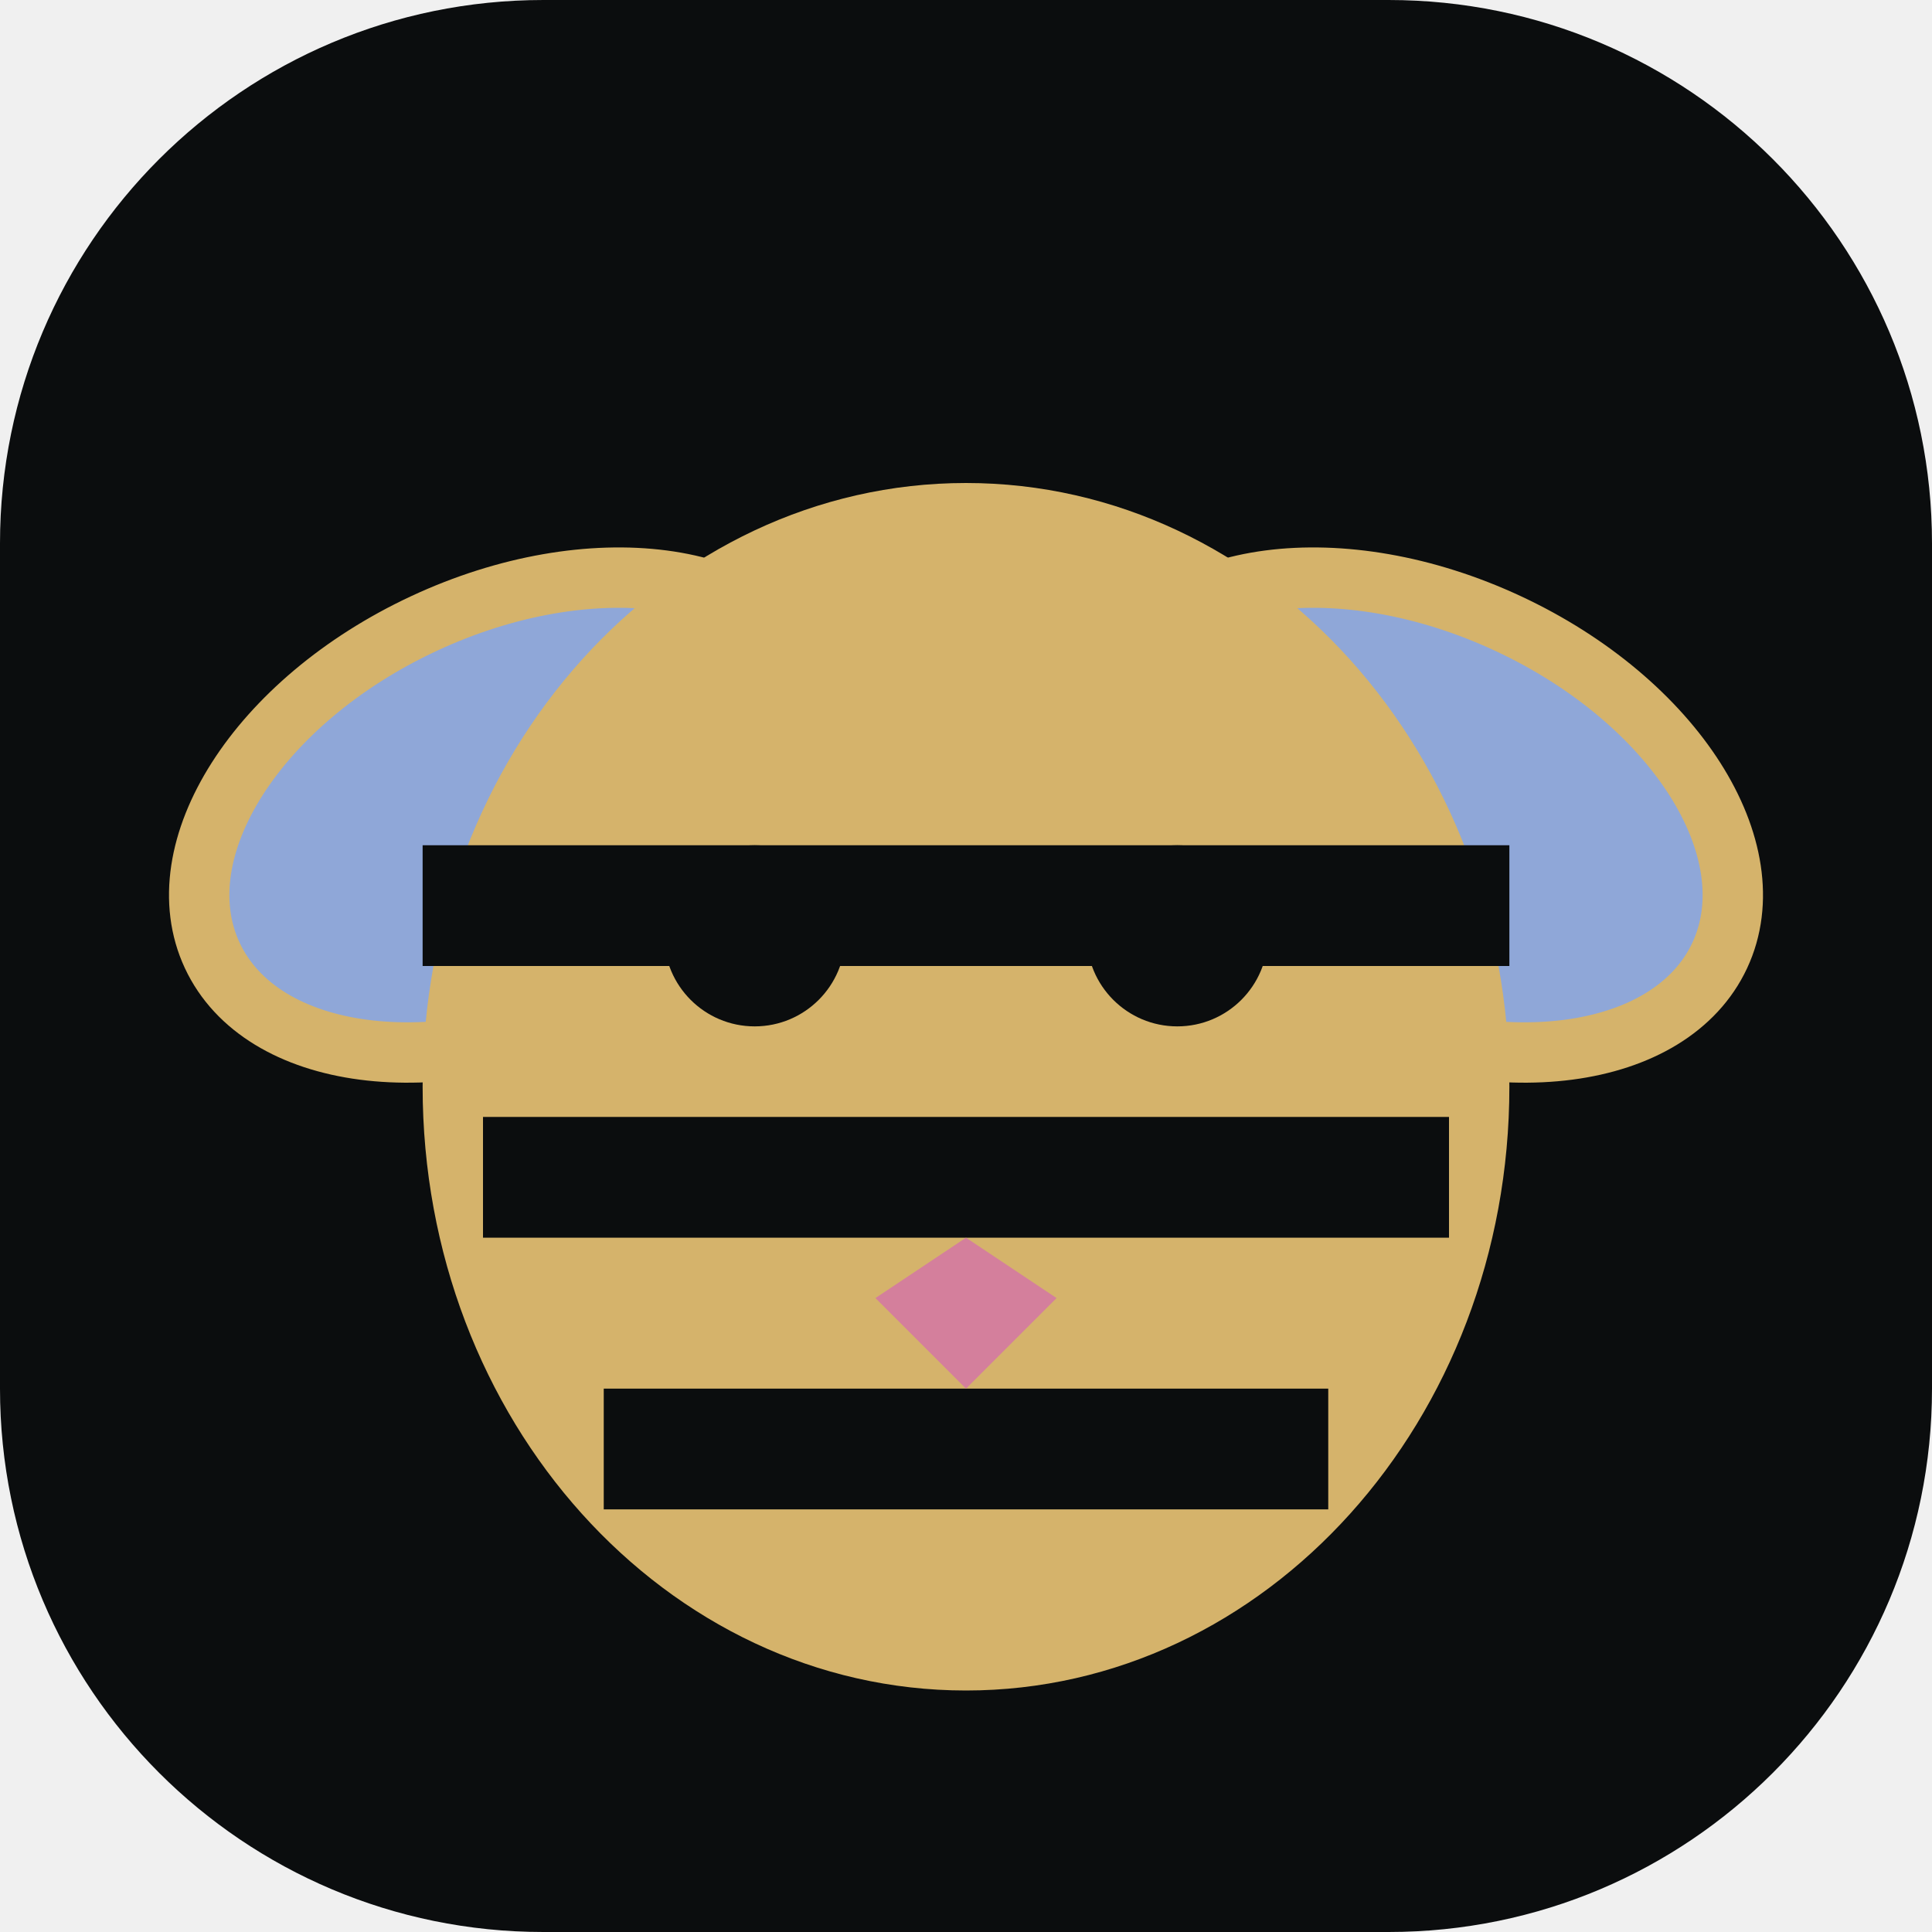
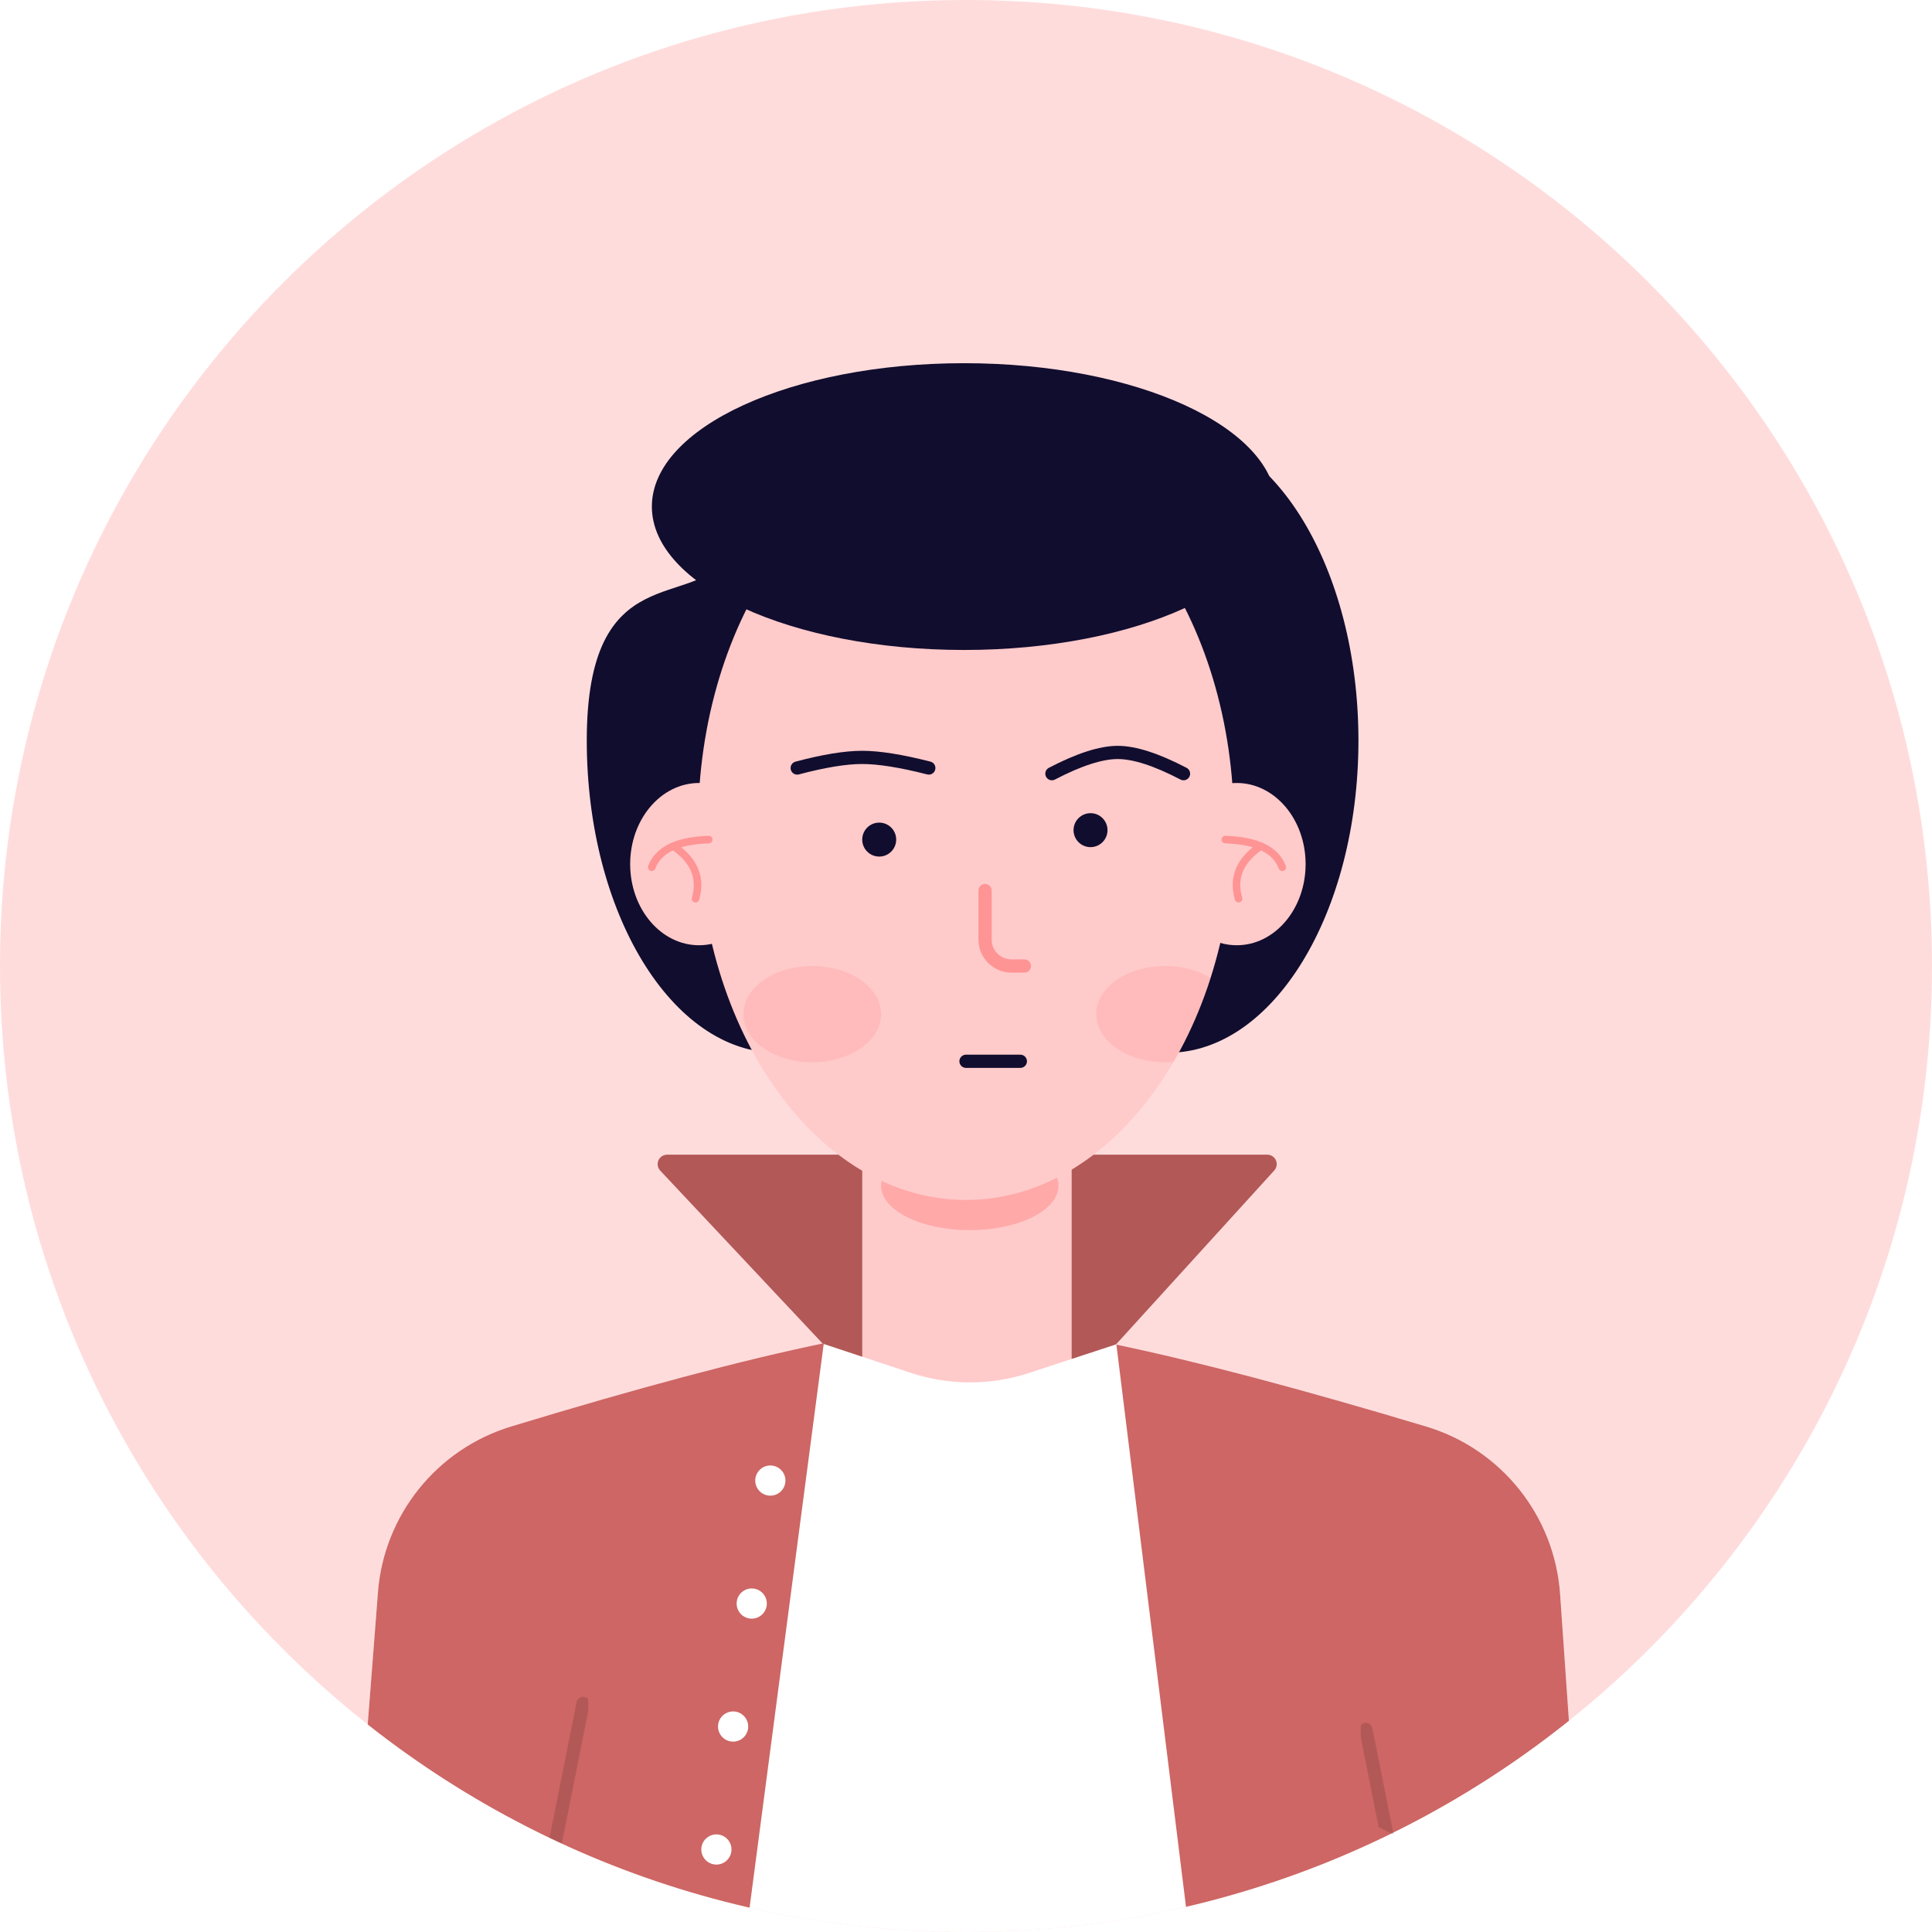
- <svg xmlns="http://www.w3.org/2000/svg" viewBox="0 0 64 64">
-   <rect width="64" height="64" rx="18" fill="#0b0d0e" />
-   <ellipse cx="17" cy="27" rx="11" ry="7" fill="#8fa7d8" stroke="#d5b36b" stroke-width="2" transform="rotate(-25 17 27)" />
-   <ellipse cx="47" cy="27" rx="11" ry="7" fill="#8fa7d8" stroke="#d5b36b" stroke-width="2" transform="rotate(25 47 27)" />
-   <ellipse cx="32" cy="36" rx="18" ry="20" fill="#d5b36b" />
-   <path d="M14 30h36M16 39h32M20 48h24" stroke="#0b0d0e" stroke-width="4" />
-   <circle cx="25" cy="31" r="3" fill="#0b0d0e" />
-   <circle cx="39" cy="31" r="3" fill="#0b0d0e" />
-   <path d="m29 43 3-2 3 2-3 3z" fill="#d47f9c" />
+ <svg xmlns="http://www.w3.org/2000/svg" xmlns:xlink="http://www.w3.org/1999/xlink" version="1.1" viewBox="0 0 1024 1024" height="1024px" width="1024px">
+   <defs>
+     <circle r="512" cy="512" cx="512" id="path-1" />
+     <rect height="120" width="111" y="0" x="0" id="path-3" />
+     <ellipse ry="199" rx="142" cy="199" cx="142" id="path-5" />
+   </defs>
+   <g fill-rule="evenodd" fill="none" stroke-width="1" stroke="none" id="头像-男二">
+     <rect height="1024" width="1024" y="0" x="0" fill="#FFFFFF" />
+     <g id="路径-7">
+       <mask fill="white" id="mask-2">
+         <use xlink:href="#path-1" />
+       </mask>
+       <use xlink:href="#path-1" fill="#FFDCDC" id="蒙版" />
+       <path mask="url(#mask-2)" fill="#B25857" id="路径-3" d="M437.454,713.652 L349.909,620.423 C348.019,618.41 348.118,615.245 350.131,613.355 C351.058,612.485 352.282,612 353.554,612 L671.692,612 C674.454,612 676.692,614.239 676.692,617 C676.692,618.244 676.228,619.444 675.391,620.365 L591.679,712.386 L591.679,712.386 C543.156,752.607 506.148,771.919 480.654,770.323 C455.16,768.726 440.76,749.835 437.454,713.652 Z" />
+       <path mask="url(#mask-2)" fill="#110D2E" id="椭圆形" d="M412,558 C467.781,558 513,483.903 513,392.5 C513,301.097 467.781,227 412,227 C383.673,227 404.204,263.503 385.863,294.283 C368.088,324.114 311,294.283 311,392.5 C311,483.903 356.219,558 412,558 Z" />
+       <ellipse ry="165.5" rx="101" cy="392.5" cx="619" mask="url(#mask-2)" fill="#110D2E" id="椭圆形备份-5" />
+       <g mask="url(#mask-2)" id="椭圆形">
+         <g transform="translate(457, 618)">
+           <mask fill="white" id="mask-4">
+             <use xlink:href="#path-3" />
+           </mask>
+           <use xlink:href="#path-3" fill-rule="evenodd" fill="#FFCACA" stroke="none" id="蒙版" />
+           <ellipse ry="23.5" rx="47" cy="10.5" cx="57" mask="url(#mask-4)" opacity="0.519" style="mix-blend-mode: multiply;" fill-rule="evenodd" fill="#FFB0B0" stroke="none" id="椭圆形" />
+         </g>
+       </g>
+       <g mask="url(#mask-2)" id="椭圆形备份-2">
+         <g transform="translate(370, 238)">
+           <mask fill="white" id="mask-6">
+             <use xlink:href="#path-5" />
+           </mask>
+           <use xlink:href="#path-5" fill-rule="evenodd" fill="#FFCACA" stroke="none" id="蒙版" />
+           <ellipse ry="25.5" rx="36.5" cy="299.5" cx="247.5" mask="url(#mask-6)" opacity="0.216" style="mix-blend-mode: multiply;" fill-rule="evenodd" fill="#FFAAAA" stroke="none" id="椭圆形备份-2" />
+         </g>
+       </g>
+       <ellipse ry="43" rx="36.5" cy="458" cx="370.5" mask="url(#mask-2)" fill="#FFCACA" id="椭圆形" />
+       <g stroke-width="4" stroke-linejoin="round" stroke-linecap="round" stroke="#FF9494" mask="url(#mask-2)" id="编组-8">
+         <g transform="translate(345.4413, 445)">
+           <path id="路径-2" d="M30.199,5.68434189e-14 C13.517,0.531 3.451,5.417 0,14.659" />
+           <path id="路径-19" d="M12.258,4 C22.679,11.403 26.326,20.512 23.2,31.327" />
+         </g>
+       </g>
+       <ellipse ry="43" rx="36.5" cy="458" cx="655.5" mask="url(#mask-2)" fill="#FFCACA" id="椭圆形备份-3" />
+       <g stroke-width="4" stroke-linejoin="round" stroke-linecap="round" stroke="#FF9494" mask="url(#mask-2)" id="编组-7">
+         <g transform="translate(664.541, 460.6636) scale(-1, 1) translate(-664.541, -460.6636) translate(649.4413, 445)">
+           <path id="路径-2备份" d="M30.199,5.68434189e-14 C13.517,0.531 3.451,5.417 0,14.659" />
+           <path id="路径-19备份" d="M12.258,4 C22.679,11.403 26.326,20.512 23.2,31.327" />
+         </g>
+       </g>
+       <ellipse ry="165.5" rx="76" cy="268.5" cx="511" transform="translate(511, 268.5) rotate(-270) translate(-511, -268.5)" mask="url(#mask-2)" fill="#110D2E" id="椭圆形备份-4" />
+       <path mask="url(#mask-2)" fill="#FFFFFF" id="蒙版" d="M436.752,712.386 L482.692,727.619 C503.025,734.361 524.986,734.395 545.34,727.717 L591.373,712.612 C634.147,721.508 688.984,735.999 755.884,756.083 C795.728,768.045 824.004,803.424 826.889,844.924 L841.049,1048.575 L184,1054.572 L200.163,846.031 C203.402,804.246 232.353,768.913 272.687,757.522 C358.752,733.218 413.441,718.172 436.752,712.386 Z" />
+       <path mask="url(#mask-2)" fill="#CD6664" id="形状结合" d="M437.363,711.814 L436.571,712.386 L391.825,1052.675 L184,1054.572 L200.319,844.024 C203.5,802.97 231.522,768.064 270.917,756.08 C338.948,735.385 394.43,720.63 437.363,711.814 Z M755.884,756.083 C795.728,768.045 824.004,803.424 826.889,844.924 L841.049,1048.575 L633.535,1050.468 L591.715,712.683 C634.436,721.585 689.16,736.052 755.884,756.083 Z" />
+       <line mask="url(#mask-2)" stroke-linejoin="round" stroke-linecap="round" opacity="0.129" stroke-width="7" stroke="#000000" id="路径-6" y2="1040.828" x2="281.5" y1="902.838" x1="309.041" />
+       <line transform="translate(737.5, 985.7468) scale(-1, 1) translate(-737.5, -985.7468)" mask="url(#mask-2)" stroke-linejoin="round" stroke-linecap="round" opacity="0.129" stroke-width="7" stroke="#000000" id="路径-6备份" y2="1054.646" x2="723.5" y1="916.656" x1="751.041" />
+     </g>
+     <g fill="#FFFFFF" transform="translate(394, 882.5) rotate(-1) translate(-394, -882.5) translate(370, 777)" id="编组">
+       <circle r="8" cy="8" cx="40" id="椭圆形" />
+       <circle r="8" cy="73" cx="29" id="椭圆形备份-3" />
+       <circle r="8" cy="138" cx="18" id="椭圆形备份-4" />
+       <circle r="8" cy="203" cx="8" id="椭圆形备份-5" />
+     </g>
+     <path stroke-linejoin="round" stroke-linecap="round" stroke-width="7" stroke="#110D2E" id="路径-4" d="M557.532,410.067 C571.923,402.562 583.549,398.809 592.41,398.809 C601.271,398.809 612.897,402.562 627.288,410.067" />
+     <path stroke-linejoin="round" stroke-linecap="round" stroke-width="7" stroke="#110D2E" id="路径-4备份" d="M422.532,407.067 C436.65,403.314 448.139,401.438 457,401.438 C465.861,401.438 477.623,403.314 492.288,407.067" />
+     <circle r="9" cy="445" cx="466" fill="#110D2E" id="椭圆形" />
+     <circle r="9" cy="440" cx="578" fill="#110D2E" id="椭圆形备份" />
+     <path stroke-linejoin="round" stroke-linecap="round" stroke-width="7" stroke="#FF9494" id="路径-5" d="M522.103,472 L522.103,498 C522.103,505.732 528.371,512 536.103,512 L542.936,512 L542.936,512" />
+     <line stroke-linejoin="round" stroke-linecap="round" stroke-width="7" stroke="#110D2E" id="路径-8" y2="562.5" x2="540.803" y1="562.5" x1="512" />
+     <ellipse ry="25.5" rx="36.5" cy="537.5" cx="430.5" opacity="0.216" style="mix-blend-mode: multiply;" fill="#FFAAAA" id="椭圆形" />
+   </g>
</svg>
